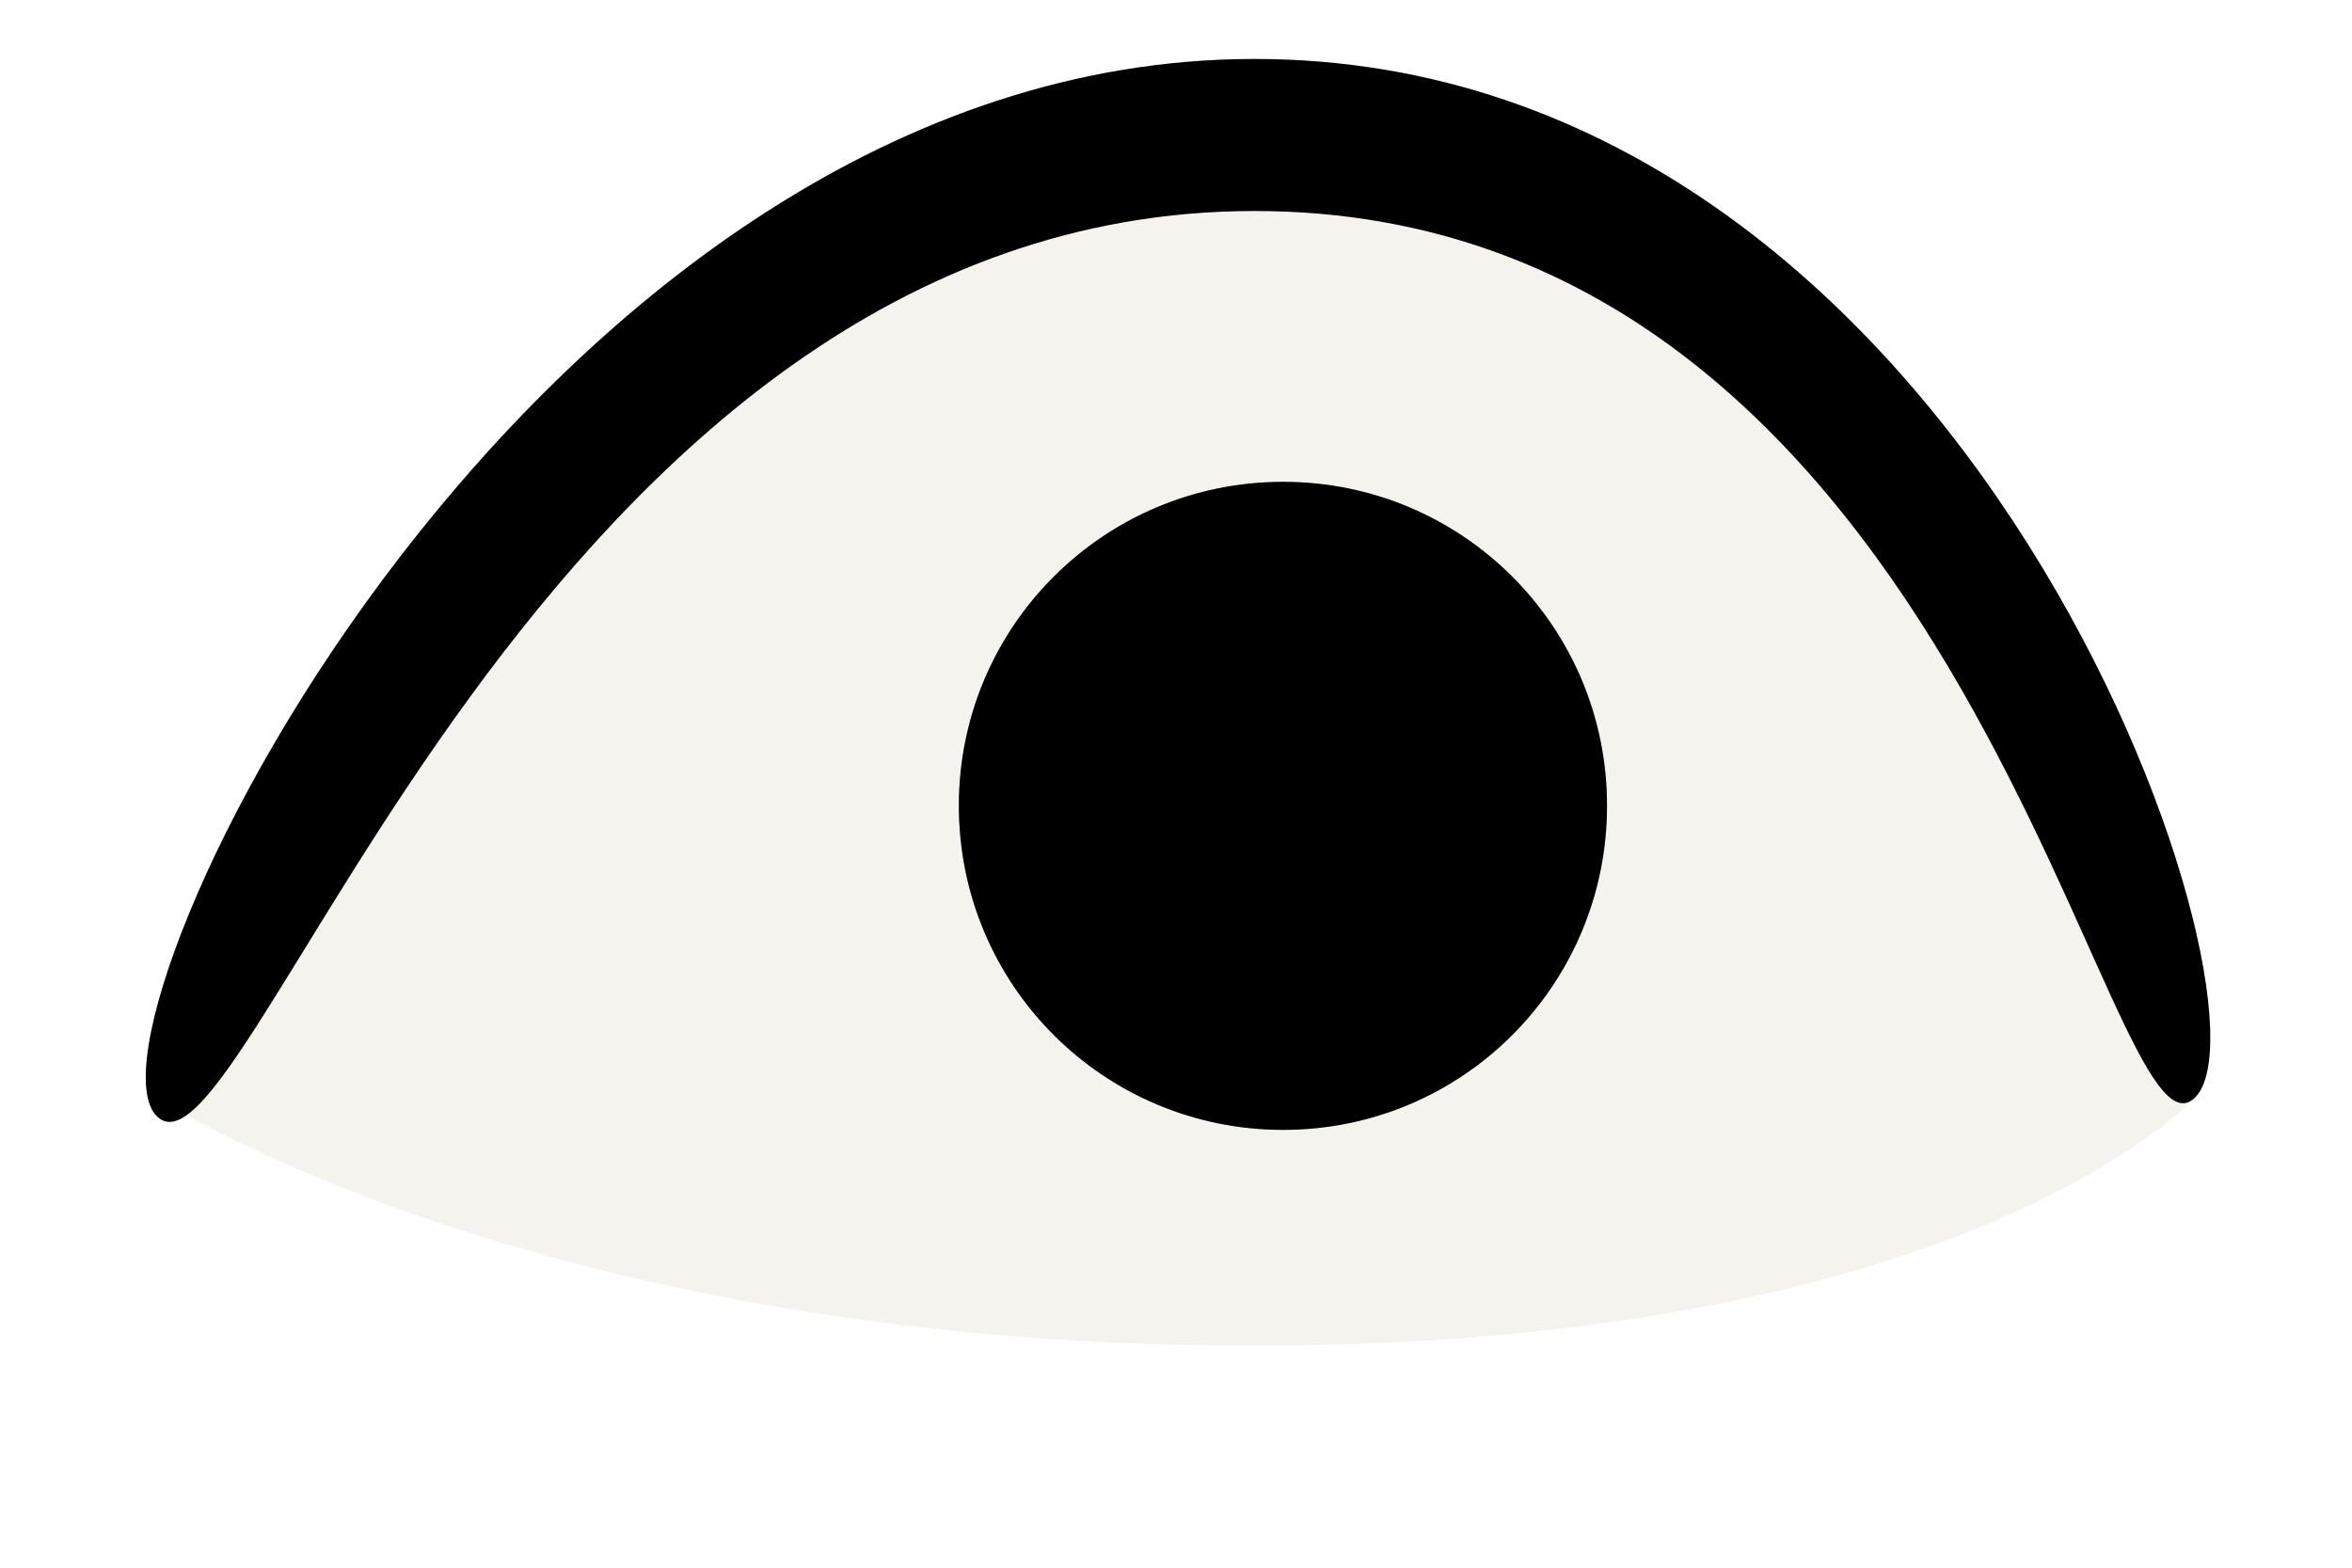
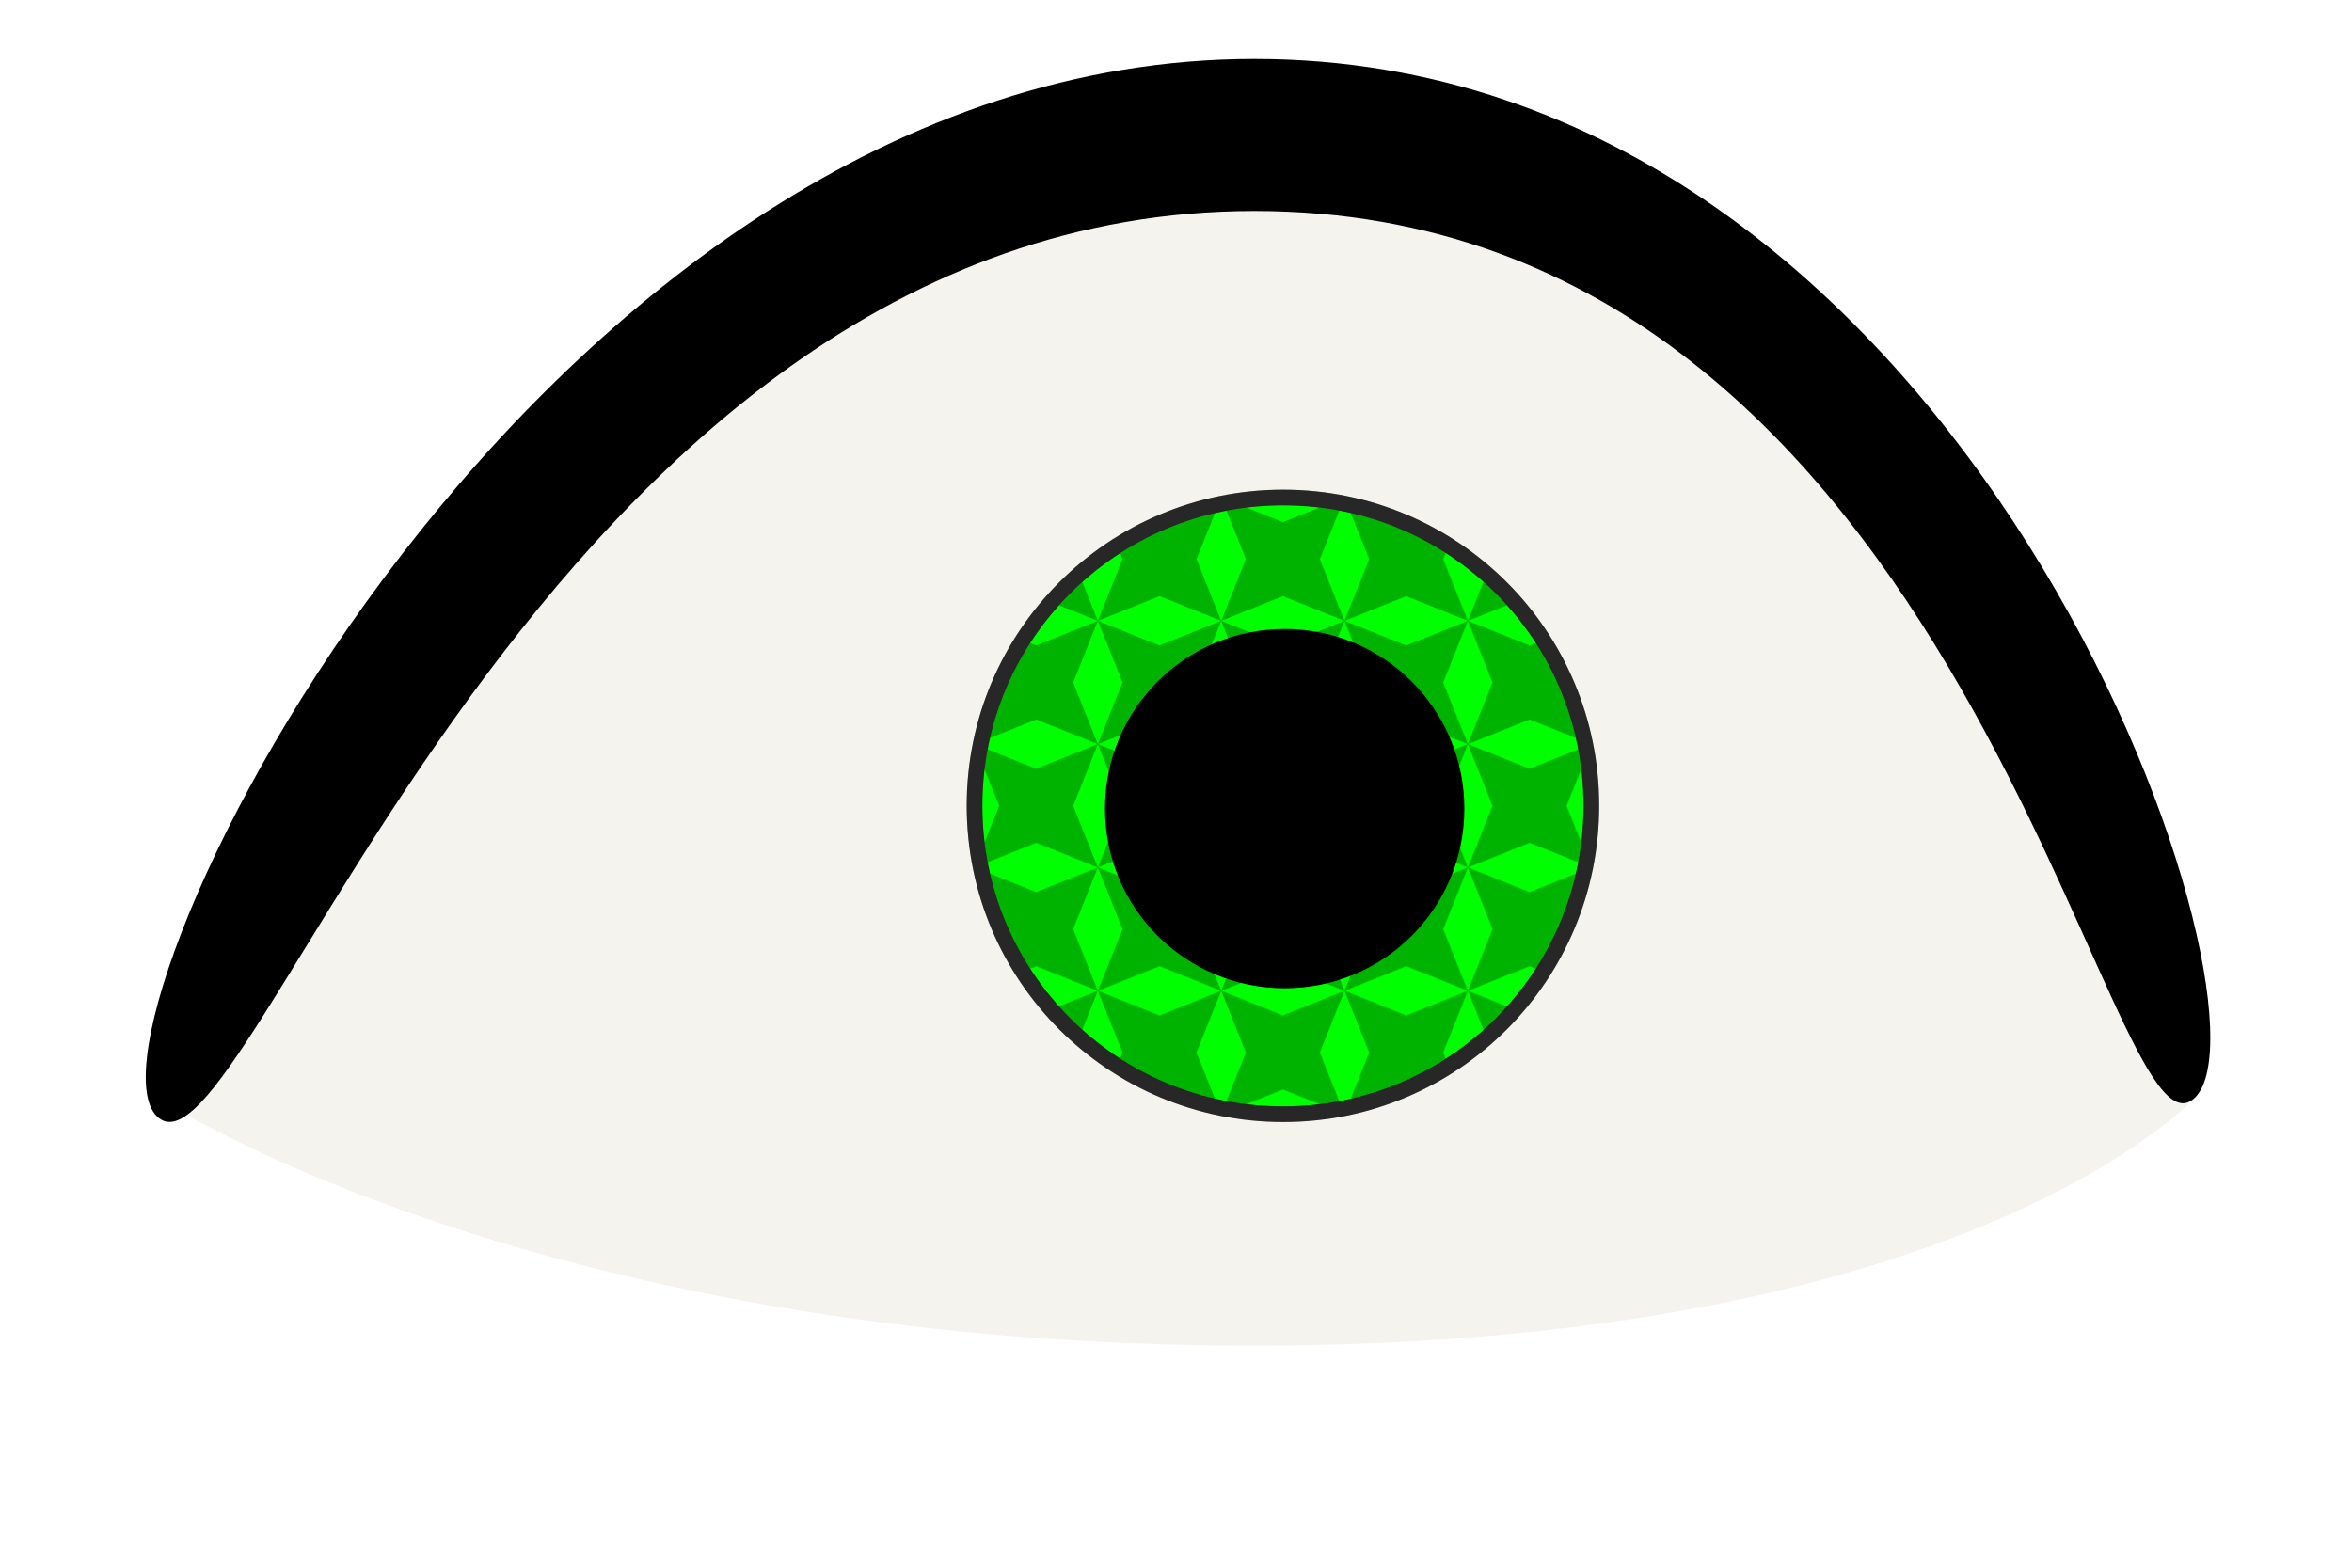
<svg xmlns="http://www.w3.org/2000/svg" viewBox="0 0 75 50" width="75" height="50">
  <defs>
-     <radialGradient id="myGradient">
-       <stop offset="40%" stop-color="black" />
-       <stop offset="60%" stop-color="$[eyeColor]" />
-     </radialGradient>
    <pattern id="star" viewBox="0,0,10,10" width="20%" height="20%">
      <polygon points="0,0 2,5 0,10 5,8 10,10 8,5 10,0 5,2" />
    </pattern>
  </defs>
  <style>
		tspan { white-space:pre }
		.white { fill: #f5f3ee }
- 		.black { fill: #000000 }
+ 		.black{fill:#000000;}
+ 		.eyeColor { fill:lime;stroke:#272727;stroke-width:0.5}
	</style>
  <g id="eye">
    <path id="white" class="white" d="M5 35C5 35 17.08 5 40 5C62.92 5 70 35 70 35C70 35 62.85 42.92 39.93 42.92C17.01 42.92 5 35 5 35Z" />
    <path id="black" class="black" d="M5 35.6C2.13 32.73 17.08 1.88 40 1.88C62.92 1.88 72.87 32.13 70 35C67.13 37.87 62.92 6.73 40 6.73C17.08 6.73 7.87 38.46 5 35.6Z" />
-     <path id="black" fill="url('#myGradient')" stroke="#000000" stroke-width="1" d="M40.916 35.536C35.48 35.536 31.076 31.144 31.076 25.696 31.076 20.26 35.48 15.868 40.916 15.868 46.352 15.868 50.744 20.26 50.744 25.696 50.744 31.144 46.352 35.536 40.916 35.536Z" />
-     <path id="black" fill="url(#star)" opacity="0.3" stroke="#000000" stroke-width="1" d="M40.916 35.536C35.48 35.536 31.076 31.144 31.076 25.696 31.076 20.26 35.48 15.868 40.916 15.868 46.352 15.868 50.744 20.26 50.744 25.696 50.744 31.144 46.352 35.536 40.916 35.536Z" />
+     <path class="eyeColor" d="M40.916 35.536C35.48 35.536 31.076 31.144 31.076 25.696 31.076 20.26 35.48 15.868 40.916 15.868 46.352 15.868 50.744 20.26 50.744 25.696 50.744 31.144 46.352 35.536 40.916 35.536Z" />
+     <path id="Shape 2" class="black" d="M40.965 31.52C37.795 31.52 35.235 28.96 35.235 25.79 35.235 22.625 37.795 20.06 40.965 20.06 44.135 20.06 46.695 22.625 46.695 25.79 46.695 28.96 44.135 31.52 40.965 31.52Z" />
+     <path fill="url(#star)" opacity="0.3" stroke="#272727" stroke-width="0.5" d="M40.916 35.536C35.48 35.536 31.076 31.144 31.076 25.696 31.076 20.26 35.48 15.868 40.916 15.868 46.352 15.868 50.744 20.26 50.744 25.696 50.744 31.144 46.352 35.536 40.916 35.536Z" />
    <path id="Shape 1" class="shp1" d="" />
  </g>
</svg>
